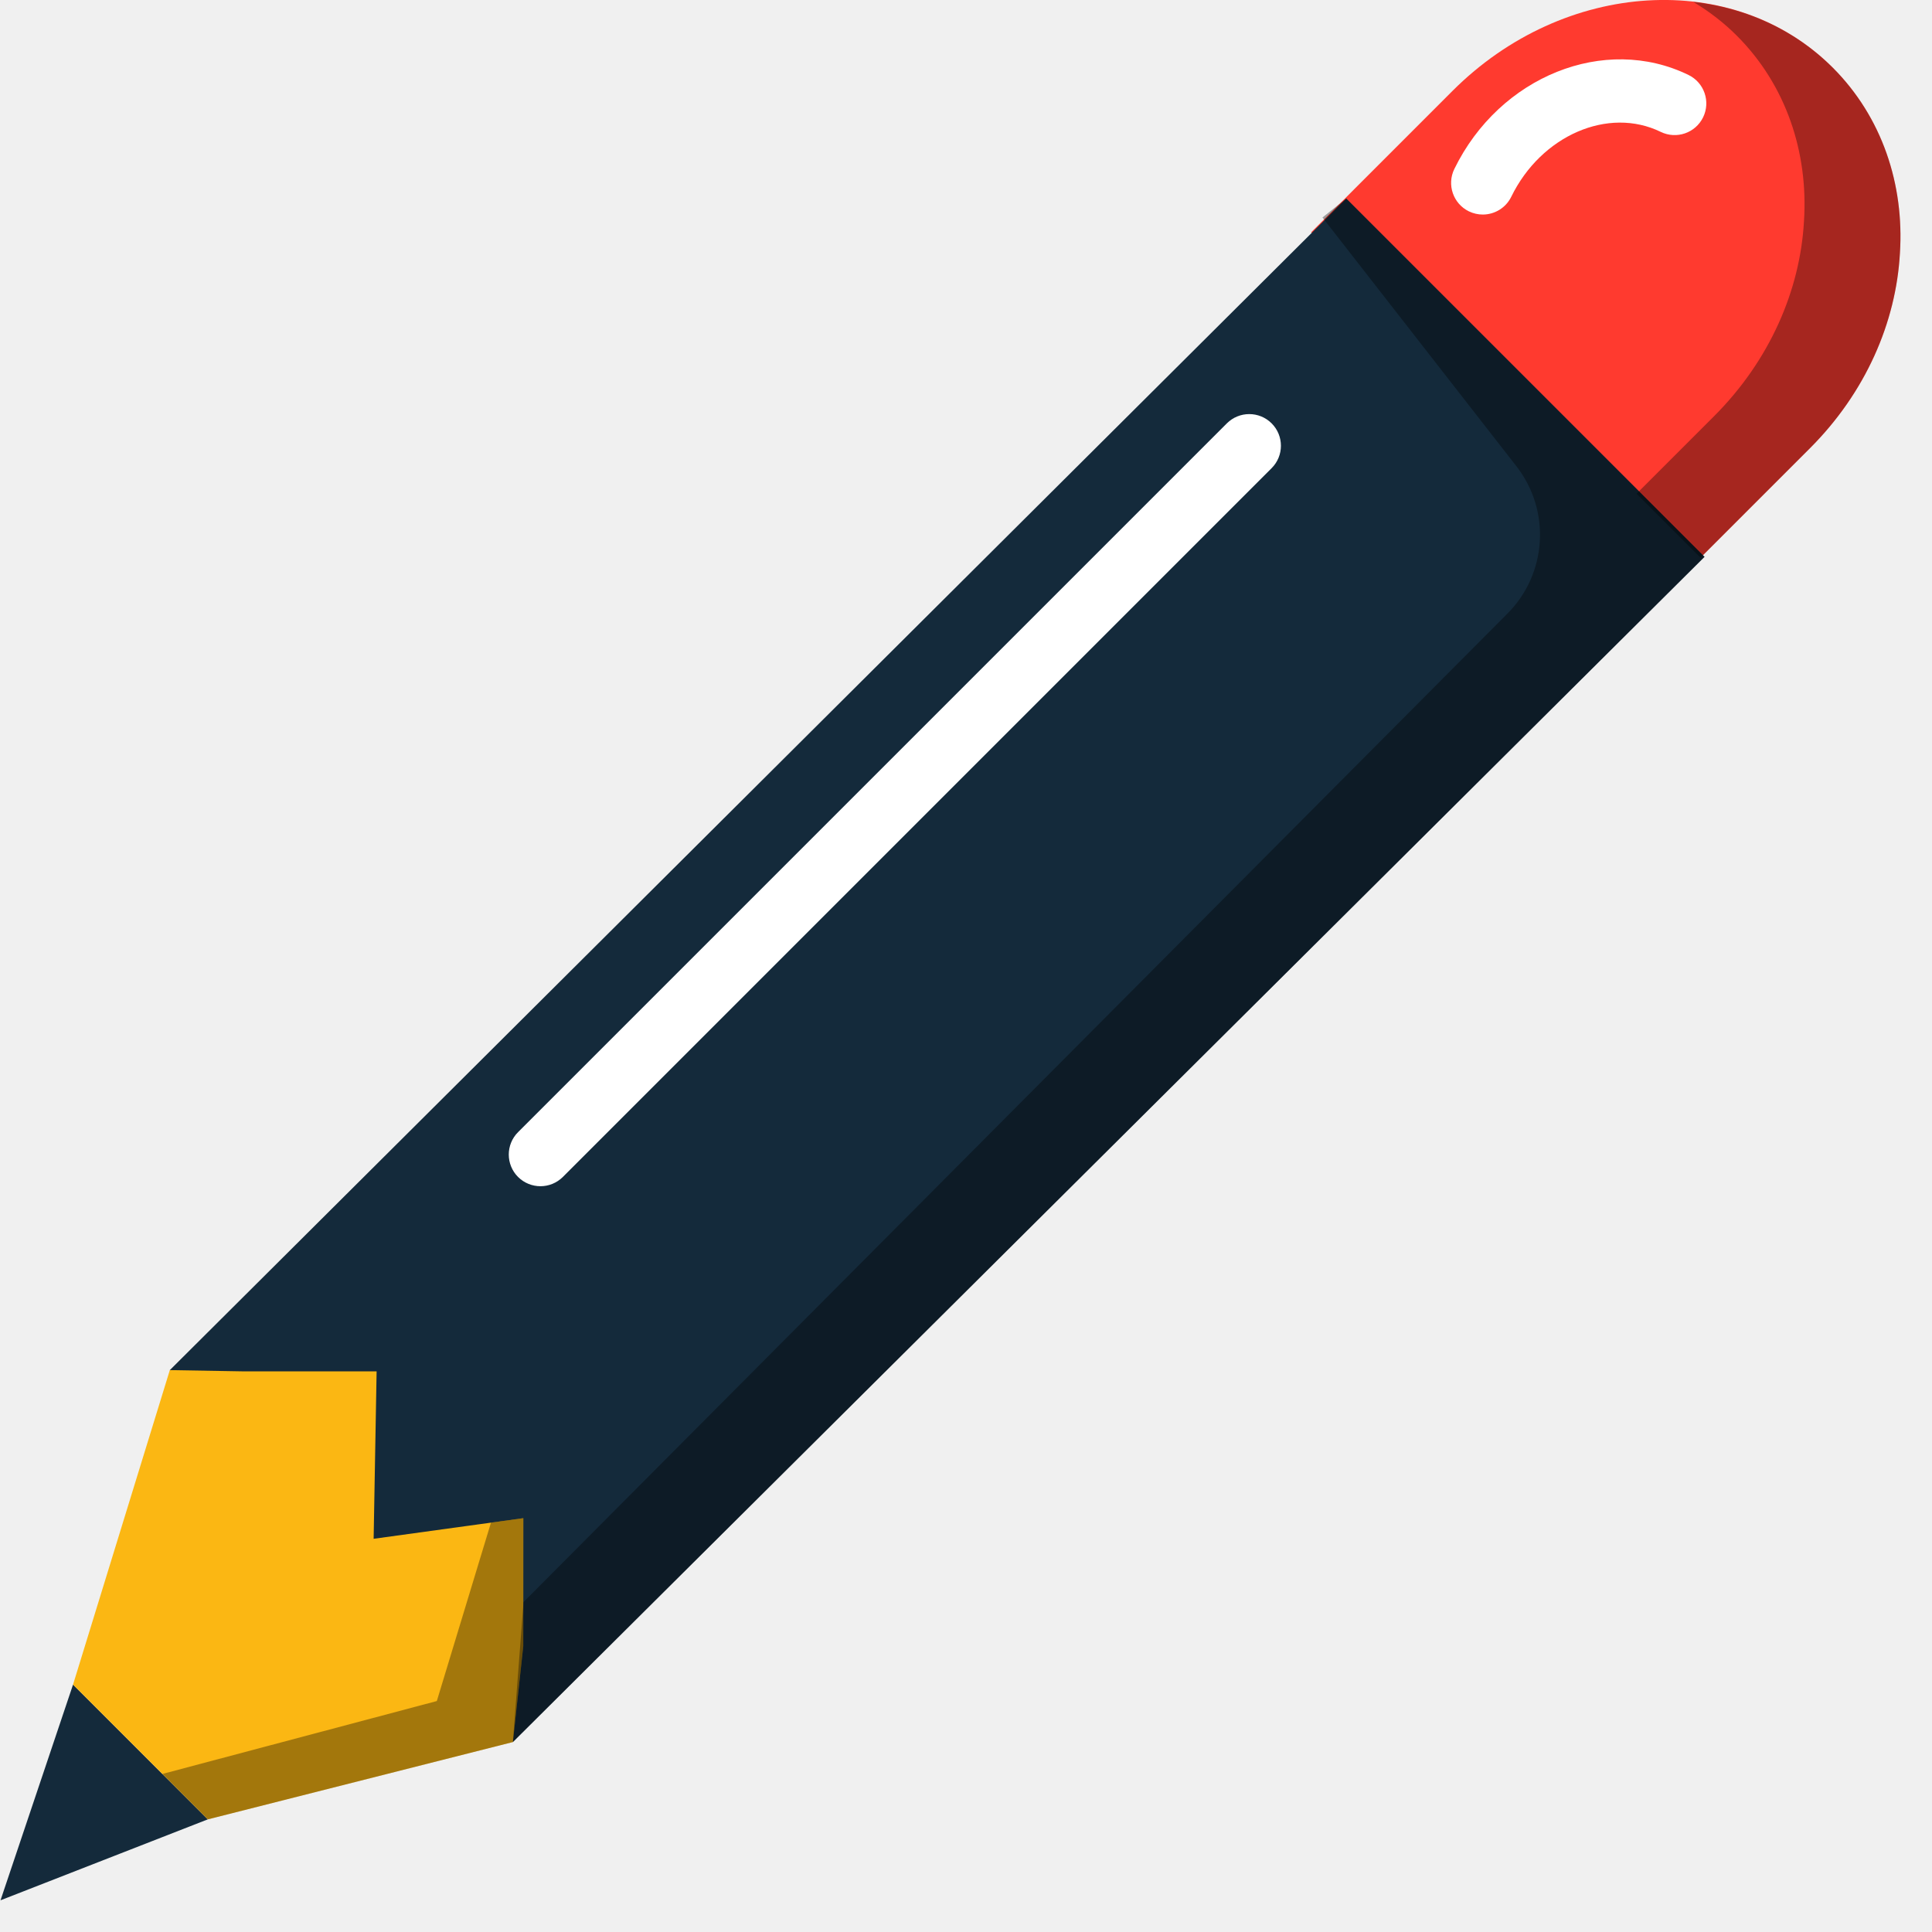
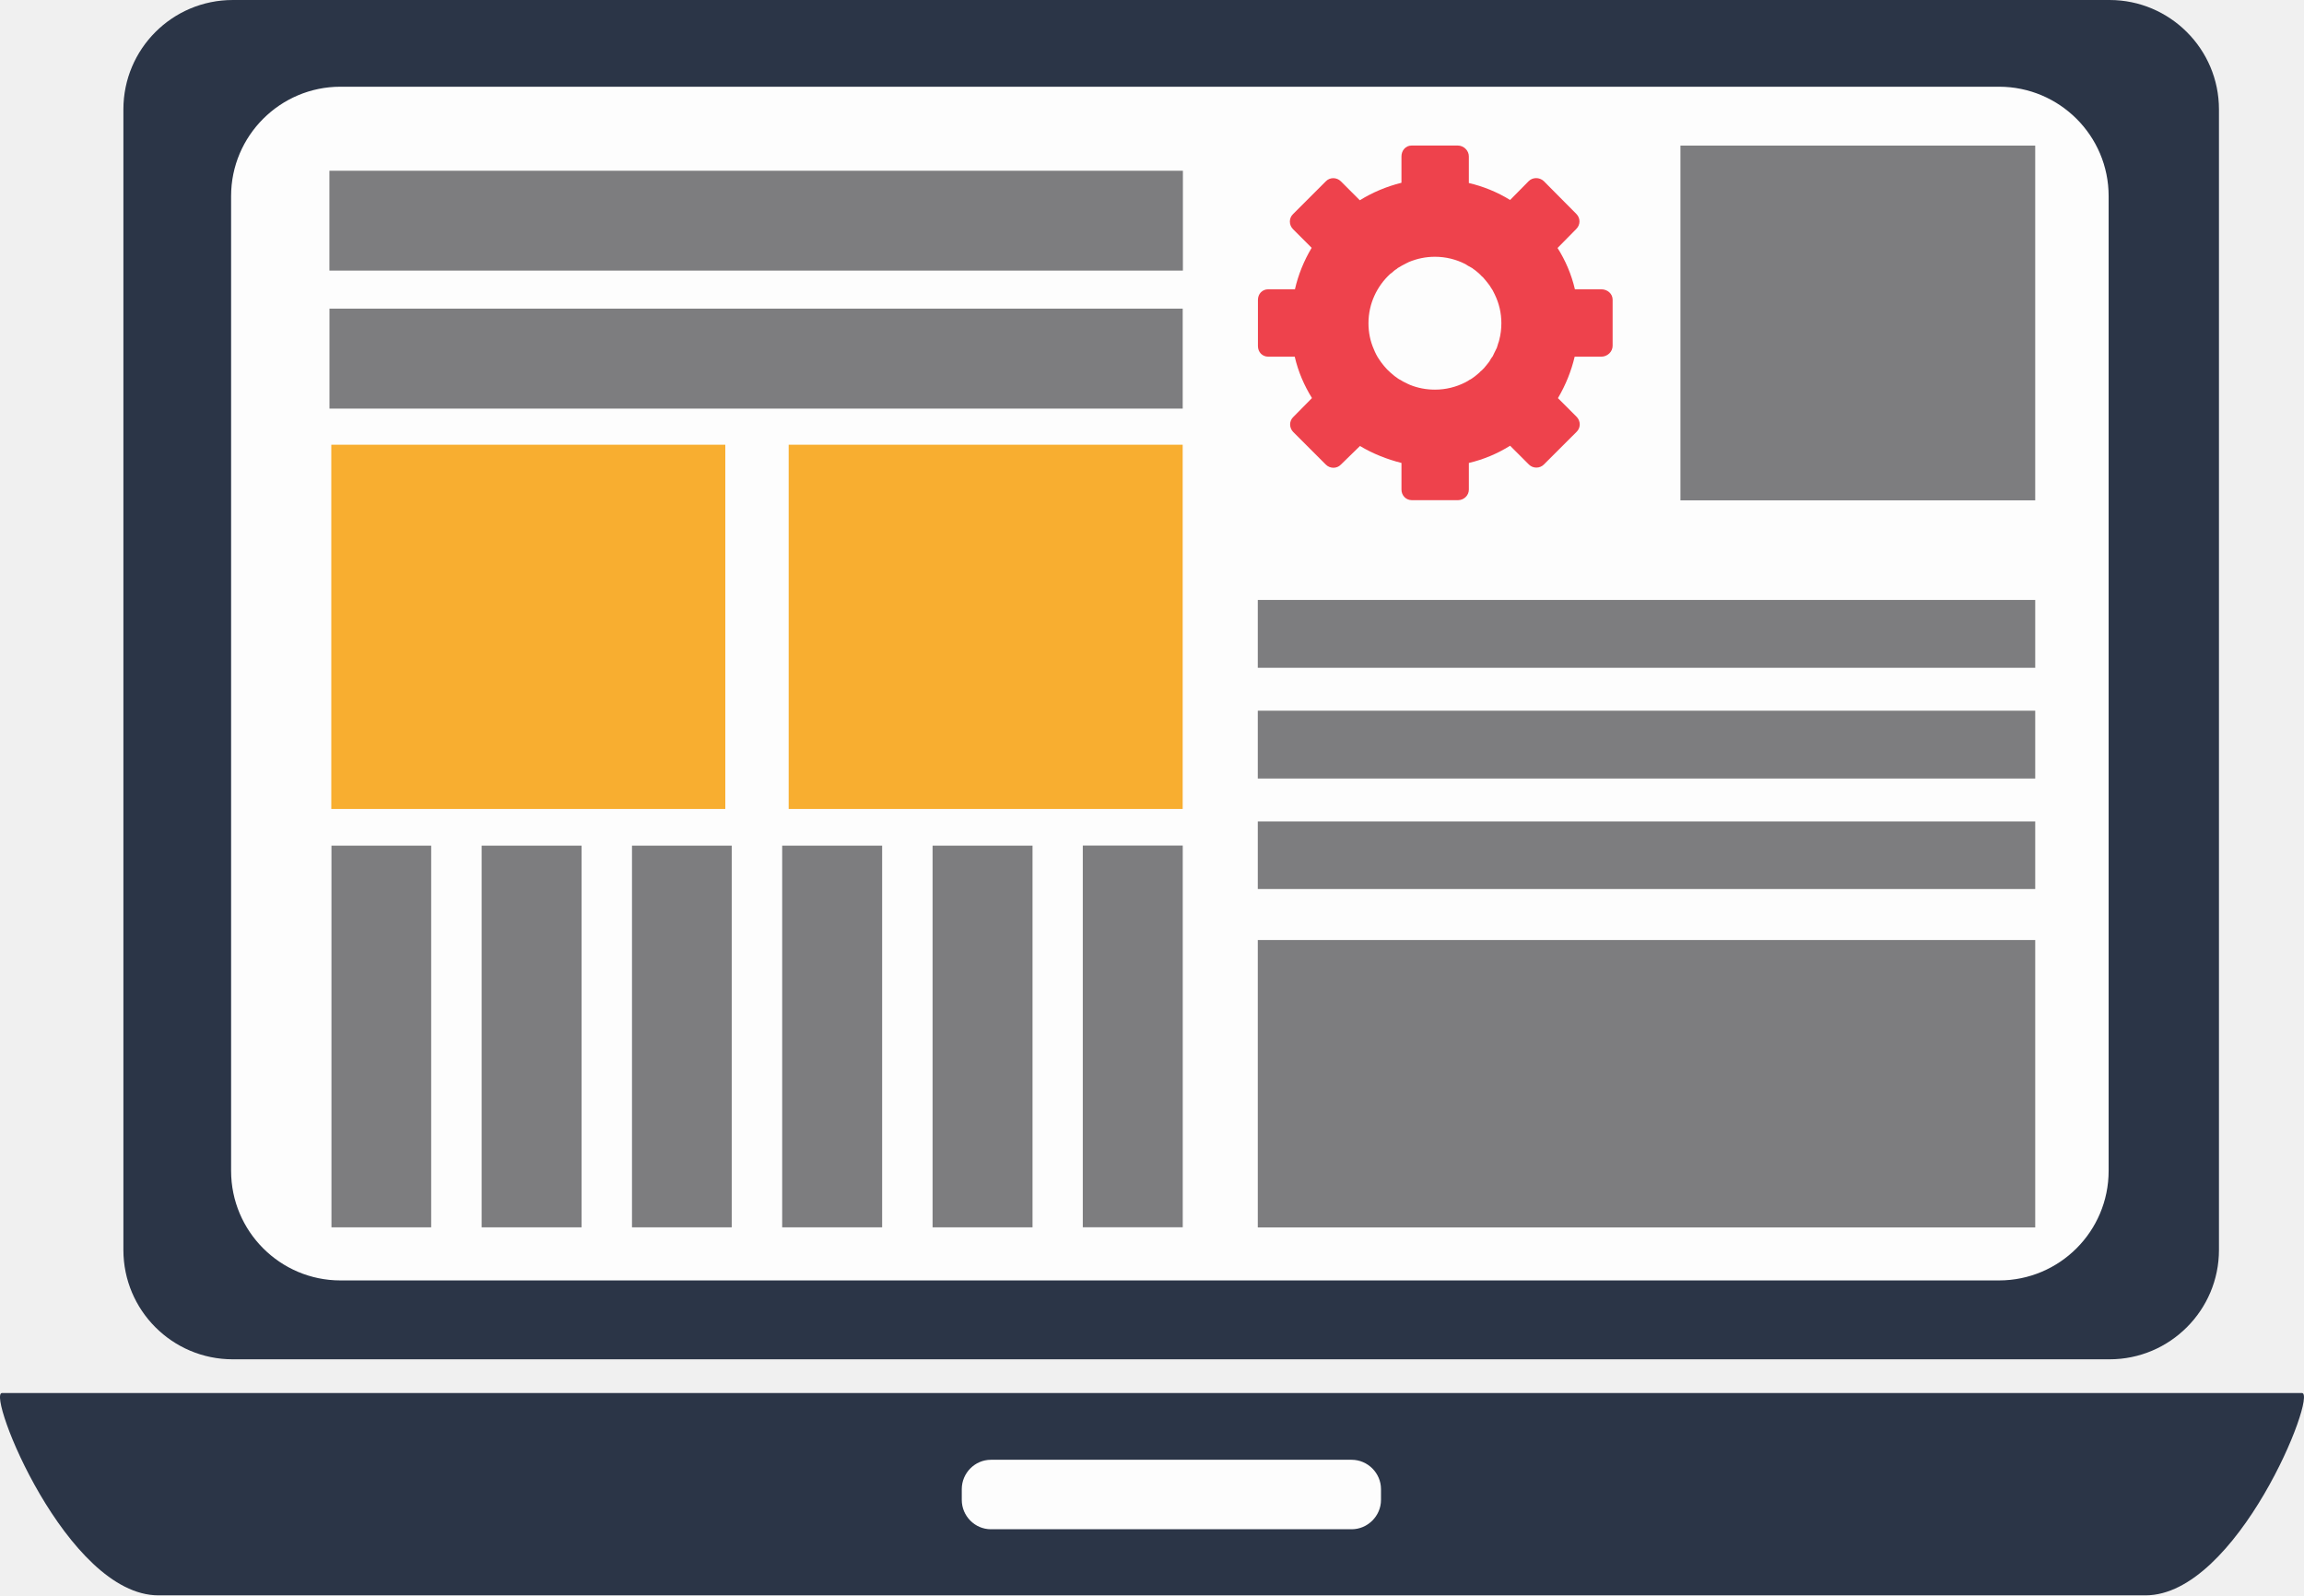
- <svg xmlns="http://www.w3.org/2000/svg" preserveAspectRatio="xMidYMid" width="61" height="61" viewBox="0 0 61 61">
-   <defs>
-     <style>
- 
-       .cls-3 {
-         fill: #ff3a2f;
-       }
- 
-       .cls-4 {
-         fill: #ffffff;
-       }
- 
-       .cls-5 {
-         fill: #142a3b;
-       }
- 
-       .cls-7 {
-         fill: #fbb713;
-       }
- 
-       .cls-8 {
-         fill: #000000;
-         opacity: 0.35;
-       }
-     </style>
+ <svg xmlns="http://www.w3.org/2000/svg" width="284.542pt" height="197.051pt" viewBox="0 0 284.542 197.051" version="1.2" id="svg2633">
+   <defs id="defs14">
+     <clipPath id="clip1">
+       <path d="m 4633,2664 h 1 v 1 h -1 z m 0,0" id="path2" />
+     </clipPath>
+     <clipPath id="clip2">
+       <path d="m 4633.391,2664.711 h -0.191 l 0.121,-0.07 c 0.031,0.02 0.051,0.039 0.07,0.07" id="path5" />
+     </clipPath>
+     <clipPath id="clip3">
+       <path d="m 2137,4078 h 114 v 5 h -114 z m 0,0" id="path8" />
+     </clipPath>
+     <clipPath id="clip4">
+       <path d="m 2137.039,4082.129 c 1.57,-1.77 3.801,-3.219 7,-3.629 l 106.223,-0.039 -0.051,0.078 h -105.262 c -3.019,0 -5.82,1.359 -7.91,3.59" id="path11" />
+     </clipPath>
  </defs>
-   <g id="group-135svg">
-     <path d="M57.148,14.150 C57.148,14.150 52.682,18.617 52.682,18.617 C52.682,18.617 41.398,7.334 41.398,7.334 C41.398,7.334 45.864,2.867 45.864,2.867 C49.389,-0.657 54.759,-0.971 57.865,2.134 C59.426,3.695 60.126,5.827 59.987,7.993 C59.866,10.179 58.902,12.397 57.148,14.150 Z" id="path-1" class="cls-3" fill-rule="evenodd" />
-     <path d="M46.816,6.774 C46.669,6.774 46.519,6.741 46.378,6.673 C45.882,6.431 45.676,5.832 45.918,5.336 C47.347,2.406 50.665,1.076 53.312,2.367 C53.809,2.609 54.015,3.207 53.773,3.704 C53.530,4.200 52.933,4.406 52.435,4.164 C50.779,3.357 48.661,4.275 47.716,6.212 C47.542,6.568 47.186,6.774 46.816,6.774 Z" id="path-2" class="cls-4" fill-rule="evenodd" />
-     <path d="M5.362,43.259 C5.362,43.259 42.505,6.268 42.505,6.268 C42.505,6.268 53.818,17.581 53.818,17.581 C53.818,17.581 16.193,55.003 16.193,55.003 C16.193,55.003 16.193,55.003 16.193,55.003 " id="path-3" class="cls-5" fill-rule="evenodd" />
-     <path d="M6.561,57.444 C6.561,57.444 0.016,59.999 0.016,59.999 C0.016,59.999 2.306,53.189 2.306,53.189 C2.306,53.189 6.561,57.444 6.561,57.444 Z" id="path-4" class="cls-5" fill-rule="evenodd" />
-     <path d="M11.891,43.299 C11.891,43.299 7.704,43.299 7.704,43.299 C7.704,43.299 5.362,43.259 5.362,43.259 C5.362,43.259 2.306,53.189 2.306,53.189 C2.306,53.189 6.561,57.444 6.561,57.444 C6.561,57.444 16.193,55.003 16.193,55.003 C16.193,55.003 16.521,51.976 16.521,51.976 C16.521,51.976 16.523,47.934 16.523,47.934 C16.523,47.934 11.797,48.585 11.797,48.585 C11.797,48.585 11.891,43.299 11.891,43.299 Z" id="path-5" class="cls-7" fill-rule="evenodd" />
-     <path d="M53.459,0.058 C53.952,0.353 54.416,0.705 54.836,1.125 C56.396,2.685 57.098,4.817 56.958,6.983 C56.837,9.169 55.873,11.387 54.119,13.141 C54.119,13.141 51.672,15.588 51.672,15.588 C51.672,15.588 53.691,17.607 53.691,17.607 C53.691,17.607 57.148,14.150 57.148,14.150 C58.902,12.396 59.866,10.179 59.987,7.993 C60.127,5.827 59.425,3.695 57.865,2.134 C56.658,0.928 55.109,0.244 53.459,0.058 Z" id="path-6" class="cls-8" fill-rule="evenodd" />
-     <path d="M41.755,6.866 C41.755,6.866 47.879,14.722 47.879,14.722 C48.970,16.121 48.849,18.113 47.597,19.371 C47.597,19.371 16.529,50.583 16.529,50.583 C16.529,50.583 16.193,55.003 16.193,55.003 C16.193,55.003 53.818,17.581 53.818,17.581 C53.818,17.581 42.505,6.268 42.505,6.268 C42.505,6.268 41.755,6.866 41.755,6.866 Z" id="path-7" class="cls-8" fill-rule="evenodd" />
-     <path d="M13.792,53.708 C13.792,53.708 5.127,56.010 5.127,56.010 C5.127,56.010 6.561,57.444 6.561,57.444 C6.561,57.444 16.193,55.003 16.193,55.003 C16.193,55.003 16.521,51.976 16.521,51.976 C16.521,51.976 16.523,47.934 16.523,47.934 C16.523,47.934 15.502,48.074 15.502,48.074 C15.502,48.074 13.792,53.708 13.792,53.708 Z" id="path-8" class="cls-8" fill-rule="evenodd" />
-     <path d="M17.064,37.453 C16.808,37.453 16.552,37.355 16.357,37.161 C15.966,36.770 15.966,36.136 16.357,35.746 C16.357,35.746 38.736,13.367 38.736,13.367 C39.127,12.977 39.760,12.977 40.150,13.367 C40.541,13.758 40.541,14.391 40.150,14.781 C40.150,14.781 17.771,37.161 17.771,37.161 C17.576,37.355 17.320,37.453 17.064,37.453 Z" id="path-9" class="cls-4" fill-rule="evenodd" />
+   <g id="surface445" transform="translate(-4522.952,-237.9414)">
+     <path style="fill:#fdfdfd;fill-opacity:1;fill-rule:nonzero;stroke:none" d="M 4786.445,400.43 H 4547.27 V 243.418 h 239.176 v 157.012" id="path220" />
+     <path style="fill:#2b3547;fill-opacity:1;fill-rule:nonzero;stroke:none" d="m 4783.367,382.555 c 0,7.477 -6.062,13.539 -13.539,13.539 H 4565 c -7.445,0 -13.508,-6.062 -13.508,-13.539 V 262.16 c 0,-7.445 6.062,-13.508 13.508,-13.508 h 204.828 c 7.477,0 13.539,6.062 13.539,13.508 z m 13.625,-131.105 c 0,-7.445 -6.062,-13.508 -13.508,-13.508 h -231.785 c -7.476,0 -13.508,6.062 -13.508,13.508 v 140.879 c 0,7.445 6.031,13.508 13.508,13.508 h 231.785 c 7.445,0 13.508,-6.062 13.508,-13.508 v -140.879" id="path222" />
+     <path style="fill:#2b3547;fill-opacity:1;fill-rule:nonzero;stroke:none" d="m 4807.242,410 c -1.891,0 -131.504,0 -141.742,0 0,0 -0.207,0 -0.648,0 -10.207,0 -139.762,0 -141.649,0 -1.976,0 7.992,24.992 19.324,24.992 10.828,0 113.297,0 122.324,0 0.441,0 0.648,0 0.648,0 9.059,0 111.586,0 122.414,0 11.332,0 21.305,-24.992 19.328,-24.992" id="path224" />
+     <path style="fill:#fdfdfd;fill-opacity:1;fill-rule:nonzero;stroke:none" d="m 4689.875,426.828 h -44.543 c -1.988,0 -3.602,-1.641 -3.602,-3.629 V 421.875 c 0,-1.984 1.613,-3.629 3.602,-3.629 h 44.543 c 1.988,0 3.629,1.645 3.629,3.629 v 1.324 c 0,1.988 -1.641,3.629 -3.629,3.629" id="path226" />
+     <path style="fill:#ee424c;fill-opacity:1;fill-rule:nonzero;stroke:none" d="m 4696.844,285.371 -0.23,-0.117 c -0.262,-0.113 -0.465,-0.23 -0.699,-0.379 -0.117,-0.055 -0.234,-0.113 -0.348,-0.203 -0.09,-0.086 -0.207,-0.145 -0.32,-0.23 l -0.148,-0.117 c -0.289,-0.234 -0.582,-0.496 -0.844,-0.758 -0.262,-0.289 -0.523,-0.582 -0.727,-0.871 -0.086,-0.117 -0.176,-0.262 -0.262,-0.379 -0.262,-0.379 -0.465,-0.785 -0.641,-1.223 -0.438,-0.988 -0.668,-2.066 -0.668,-3.23 0,-2.418 1.047,-4.57 2.676,-6.082 0.176,-0.117 0.32,-0.234 0.465,-0.379 l 0.148,-0.117 c 0.113,-0.059 0.231,-0.145 0.32,-0.234 0.348,-0.203 0.668,-0.406 1.047,-0.582 0.117,-0.059 0.23,-0.113 0.348,-0.172 0.992,-0.41 2.066,-0.641 3.203,-0.641 1.34,0 2.617,0.32 3.754,0.902 0.086,0.059 0.203,0.113 0.32,0.203 0.176,0.086 0.348,0.203 0.523,0.289 0.117,0.09 0.203,0.176 0.32,0.234 l 0.145,0.117 c 0.117,0.086 0.203,0.172 0.32,0.262 0.144,0.117 0.262,0.262 0.41,0.406 0.113,0.086 0.203,0.176 0.289,0.293 0.203,0.23 0.406,0.492 0.609,0.754 0.09,0.117 0.148,0.207 0.207,0.32 0.086,0.117 0.144,0.234 0.231,0.352 0.09,0.172 0.176,0.348 0.262,0.523 0.523,1.078 0.816,2.27 0.816,3.551 0,0.727 -0.086,1.395 -0.262,2.066 -0.031,0.117 -0.059,0.262 -0.117,0.379 -0.059,0.203 -0.117,0.379 -0.176,0.582 -0.059,0.117 -0.113,0.23 -0.172,0.348 l -0.117,0.234 c -0.086,0.172 -0.144,0.32 -0.234,0.492 -0.086,0.09 -0.145,0.207 -0.231,0.32 l -0.148,0.262 -0.172,0.234 -0.117,0.145 c -0.086,0.117 -0.176,0.203 -0.262,0.32 l -0.117,0.145 c -0.086,0.09 -0.176,0.176 -0.289,0.293 l -0.148,0.117 c -0.172,0.203 -0.379,0.348 -0.582,0.523 l -0.145,0.117 c -0.117,0.086 -0.203,0.145 -0.32,0.23 -0.117,0.09 -0.234,0.148 -0.348,0.203 l -0.176,0.117 c -0.117,0.059 -0.234,0.117 -0.32,0.176 -1.137,0.582 -2.414,0.902 -3.754,0.902 -1.078,0 -2.125,-0.203 -3.059,-0.582 z m 23.867,-11.699 h -3.258 c -0.438,-1.863 -1.164,-3.551 -2.156,-5.121 h 0.031 l 2.297,-2.332 c 0.523,-0.523 0.523,-1.336 0,-1.859 l -4.016,-4.047 c -0.523,-0.496 -1.367,-0.496 -1.863,0 l -2.297,2.328 c -1.601,-0.988 -3.348,-1.688 -5.094,-2.094 v -3.289 c 0,-0.73 -0.641,-1.34 -1.367,-1.34 h -5.707 c -0.727,0 -1.25,0.609 -1.25,1.34 v 3.258 c -1.863,0.465 -3.582,1.195 -5.125,2.152 h -0.027 l -2.328,-2.328 c -0.523,-0.523 -1.367,-0.523 -1.863,0 l -4.047,4.047 c -0.523,0.496 -0.523,1.34 0,1.863 l 2.301,2.301 c -0.961,1.598 -1.66,3.344 -2.066,5.121 h -3.289 c -0.758,0 -1.281,0.582 -1.281,1.309 v 5.707 c 0,0.727 0.523,1.309 1.281,1.309 h 3.262 c 0.433,1.863 1.164,3.551 2.121,5.094 v 0.027 l -2.297,2.328 c -0.523,0.496 -0.523,1.34 0,1.863 l 4.016,4.016 c 0.523,0.523 1.367,0.523 1.863,0 l 2.355,-2.297 c 1.602,0.961 3.379,1.656 5.125,2.094 v 3.289 c 0,0.727 0.551,1.309 1.281,1.309 h 5.703 c 0.727,0 1.34,-0.582 1.34,-1.309 v -3.289 c 1.863,-0.438 3.551,-1.164 5.094,-2.125 l 2.328,2.328 c 0.492,0.496 1.336,0.496 1.832,0 l 4.047,-4.043 c 0.523,-0.496 0.523,-1.34 0,-1.863 l -2.301,-2.301 c 0.961,-1.629 1.66,-3.375 2.066,-5.121 h 3.289 c 0.758,0 1.399,-0.613 1.399,-1.34 v -5.703 c 0,-0.73 -0.641,-1.281 -1.399,-1.281" id="path228" />
+     <path style="fill:#7d7d7f;fill-opacity:1;fill-rule:nonzero;stroke:none" d="m 4669.039,271.363 h -105.406 v -12.332 h 105.406 v 12.332" id="path230" />
+     <path style="fill:#7d7d7f;fill-opacity:1;fill-rule:nonzero;stroke:none" d="m 4669.016,288.41 h -105.375 V 276.062 h 105.375 v 12.348" id="path232" />
+     <path style="fill:#7d7d7f;fill-opacity:1;fill-rule:nonzero;stroke:none" d="m 4563.887,389.535 v -47.145 h 12.316 v 47.145 h -12.316" id="path234" />
+     <path style="fill:#7d7d7f;fill-opacity:1;fill-rule:nonzero;stroke:none" d="m 4582.434,389.535 v -47.145 h 12.344 v 47.145 h -12.344" id="path236" />
+     <path style="fill:#7d7d7f;fill-opacity:1;fill-rule:nonzero;stroke:none" d="m 4601.004,389.535 v -47.145 h 12.316 v 47.145 h -12.316" id="path238" />
+     <path style="fill:#7d7d7f;fill-opacity:1;fill-rule:nonzero;stroke:none" d="m 4619.551,389.535 v -47.145 h 12.344 v 47.145 h -12.344" id="path240" />
+     <path style="fill:#7d7d7f;fill-opacity:1;fill-rule:nonzero;stroke:none" d="m 4638.125,389.535 v -47.145 h 12.344 v 47.145 h -12.344" id="path242" />
+     <path style="fill:#7d7d7f;fill-opacity:1;fill-rule:nonzero;stroke:none" d="m 4656.676,389.527 v -47.148 h 12.344 v 47.148 h -12.344" id="path244" />
+     <path style="fill:#7d7d7f;fill-opacity:1;fill-rule:nonzero;stroke:none" d="m 4730.484,299.742 v -43.816 h 43.816 v 43.816 h -43.816" id="path246" />
+     <path style="fill:#f8ae30;fill-opacity:1;fill-rule:nonzero;stroke:none" d="m 4612.527,337.863 h -48.66 v -44.992 h 48.66 v 44.992" id="path248" />
+     <path style="fill:#f8ae30;fill-opacity:1;fill-rule:nonzero;stroke:none" d="m 4669.012,337.863 h -48.66 v -44.992 h 48.66 v 44.992" id="path250" />
+     <path style="fill:#7d7d7f;fill-opacity:1;fill-rule:nonzero;stroke:none" d="m 4774.301,320.422 h -96.012 v -8.379 h 96.012 v 8.379" id="path252" />
+     <path style="fill:#7d7d7f;fill-opacity:1;fill-rule:nonzero;stroke:none" d="m 4774.301,334.102 h -96.012 v -8.379 h 96.012 v 8.379" id="path254" />
+     <path style="fill:#7d7d7f;fill-opacity:1;fill-rule:nonzero;stroke:none" d="m 4774.301,347.75 h -96.012 v -8.348 h 96.012 V 347.75" id="path256" />
+     <path style="fill:#7d7d7f;fill-opacity:1;fill-rule:nonzero;stroke:none" d="m 4774.301,389.547 h -96.012 v -35.5 h 96.012 v 35.5" id="path258" />
  </g>
</svg>
